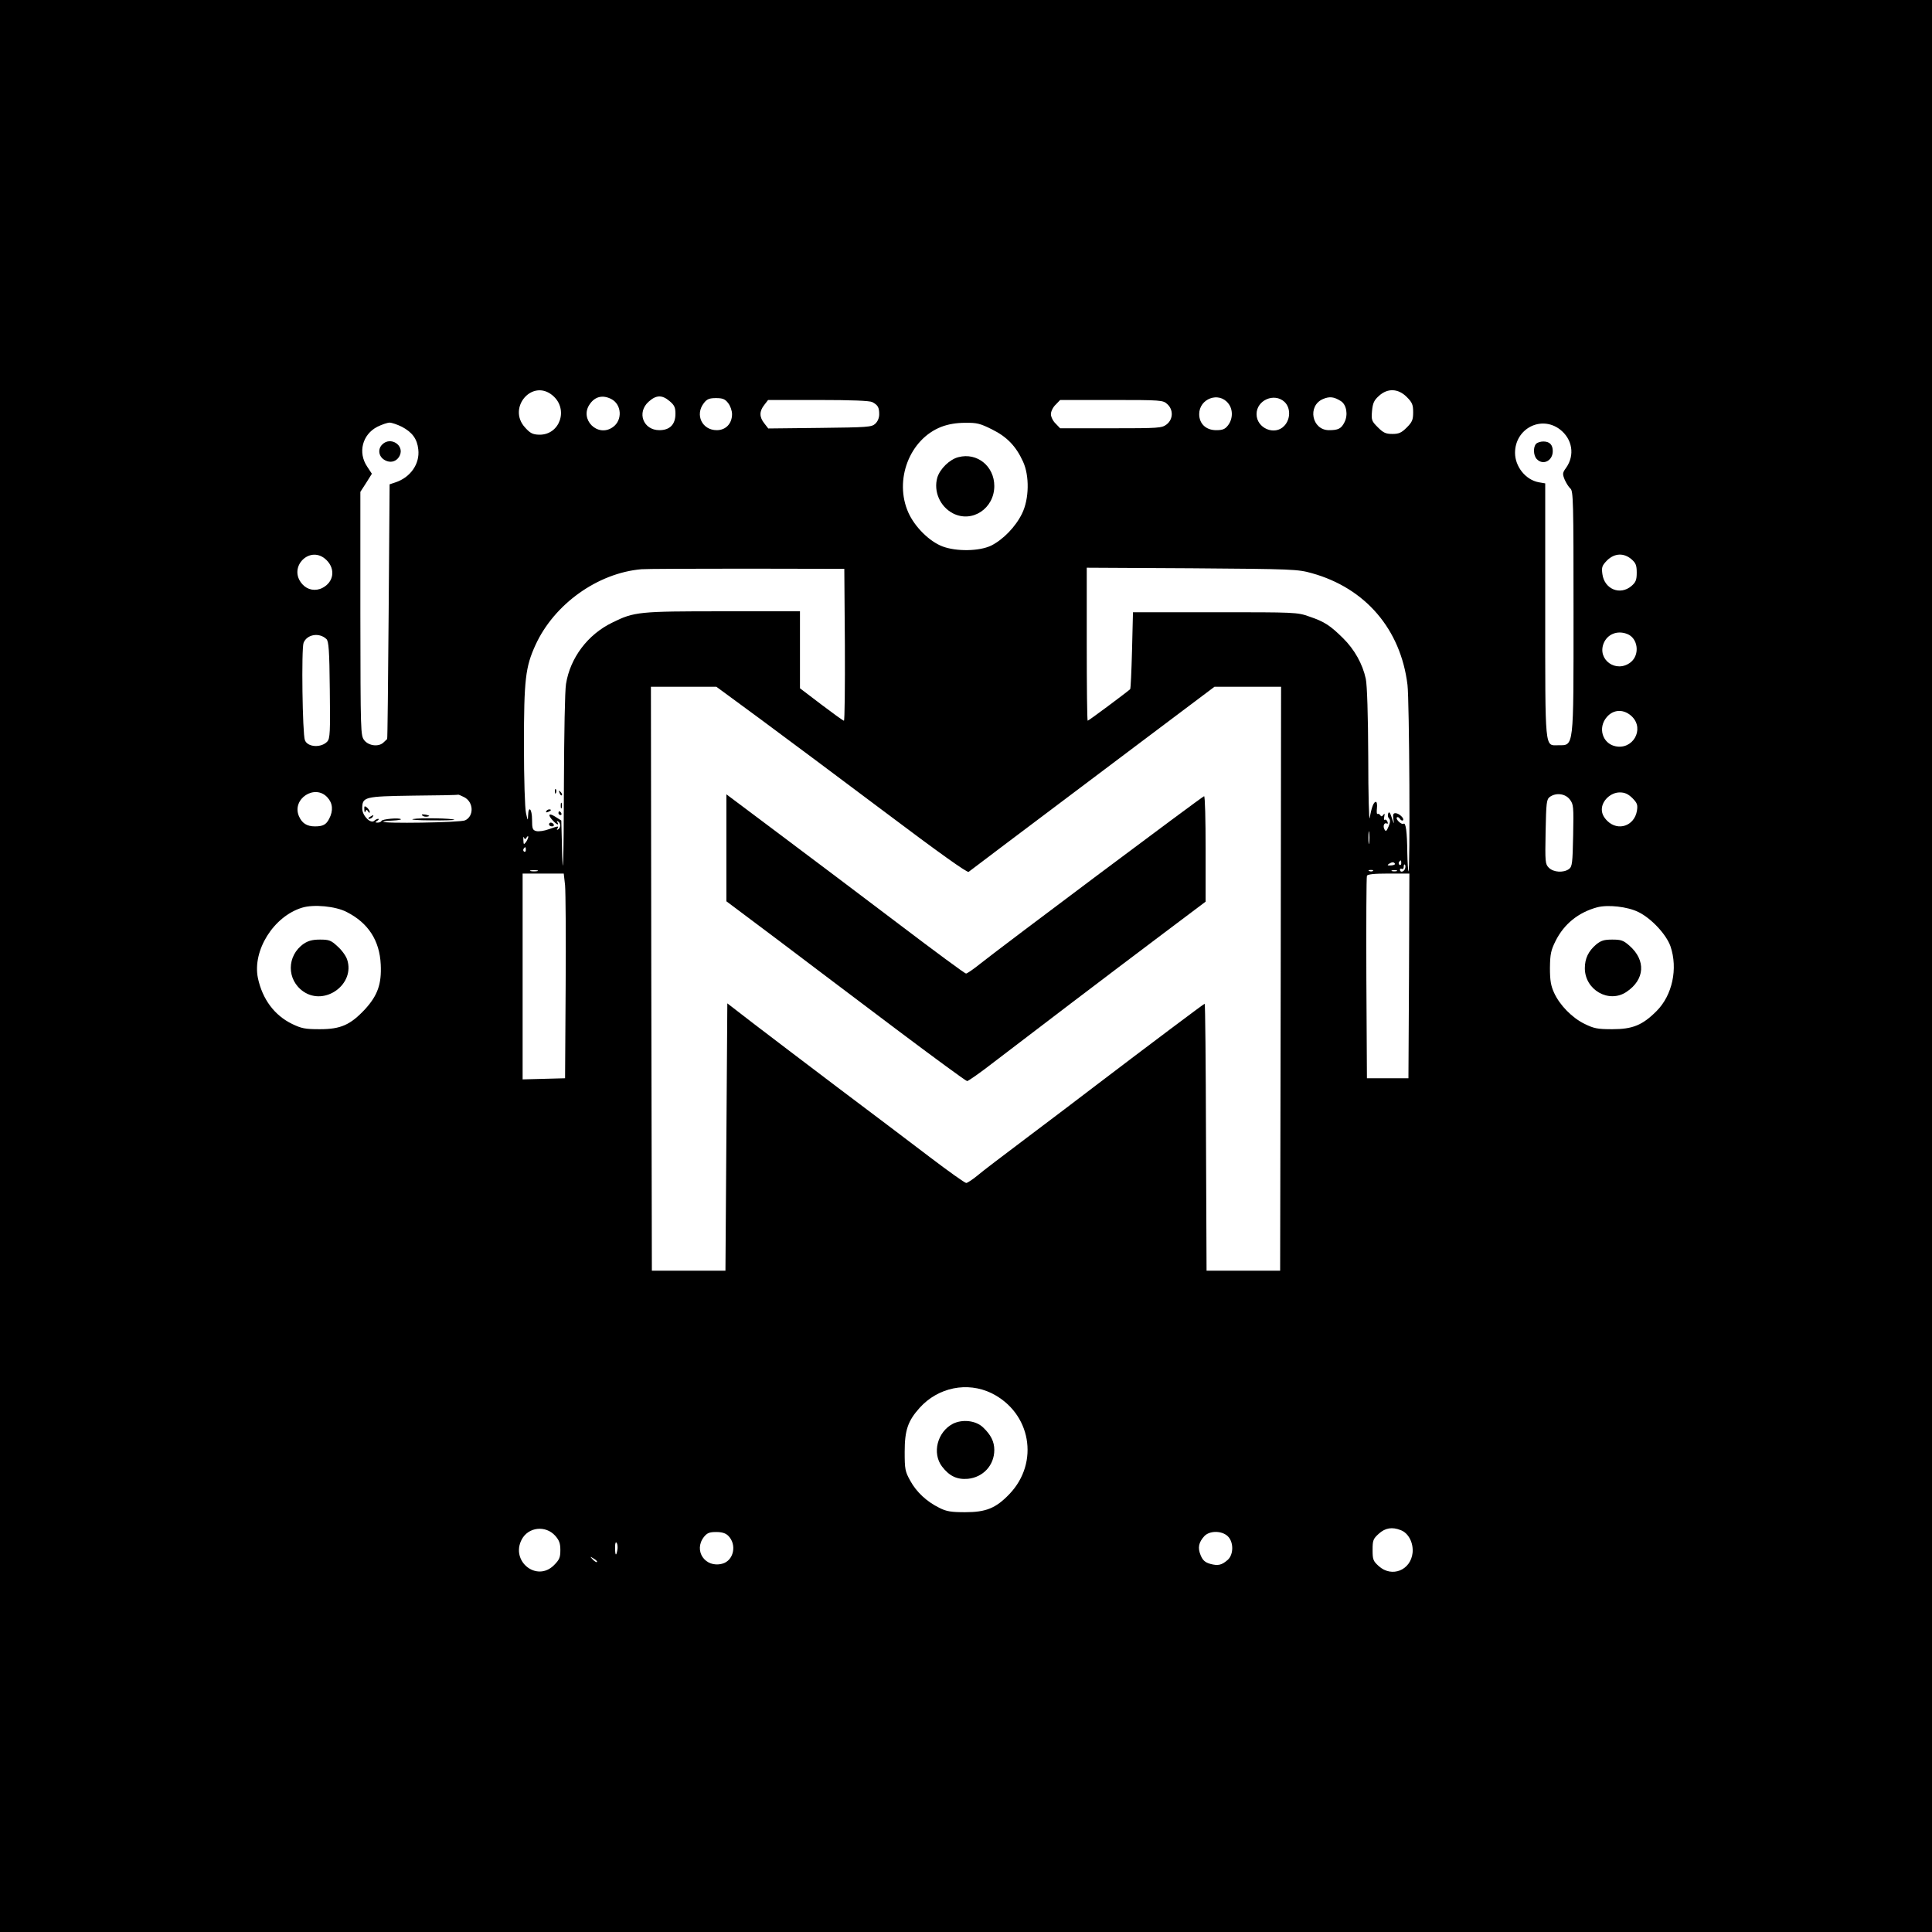
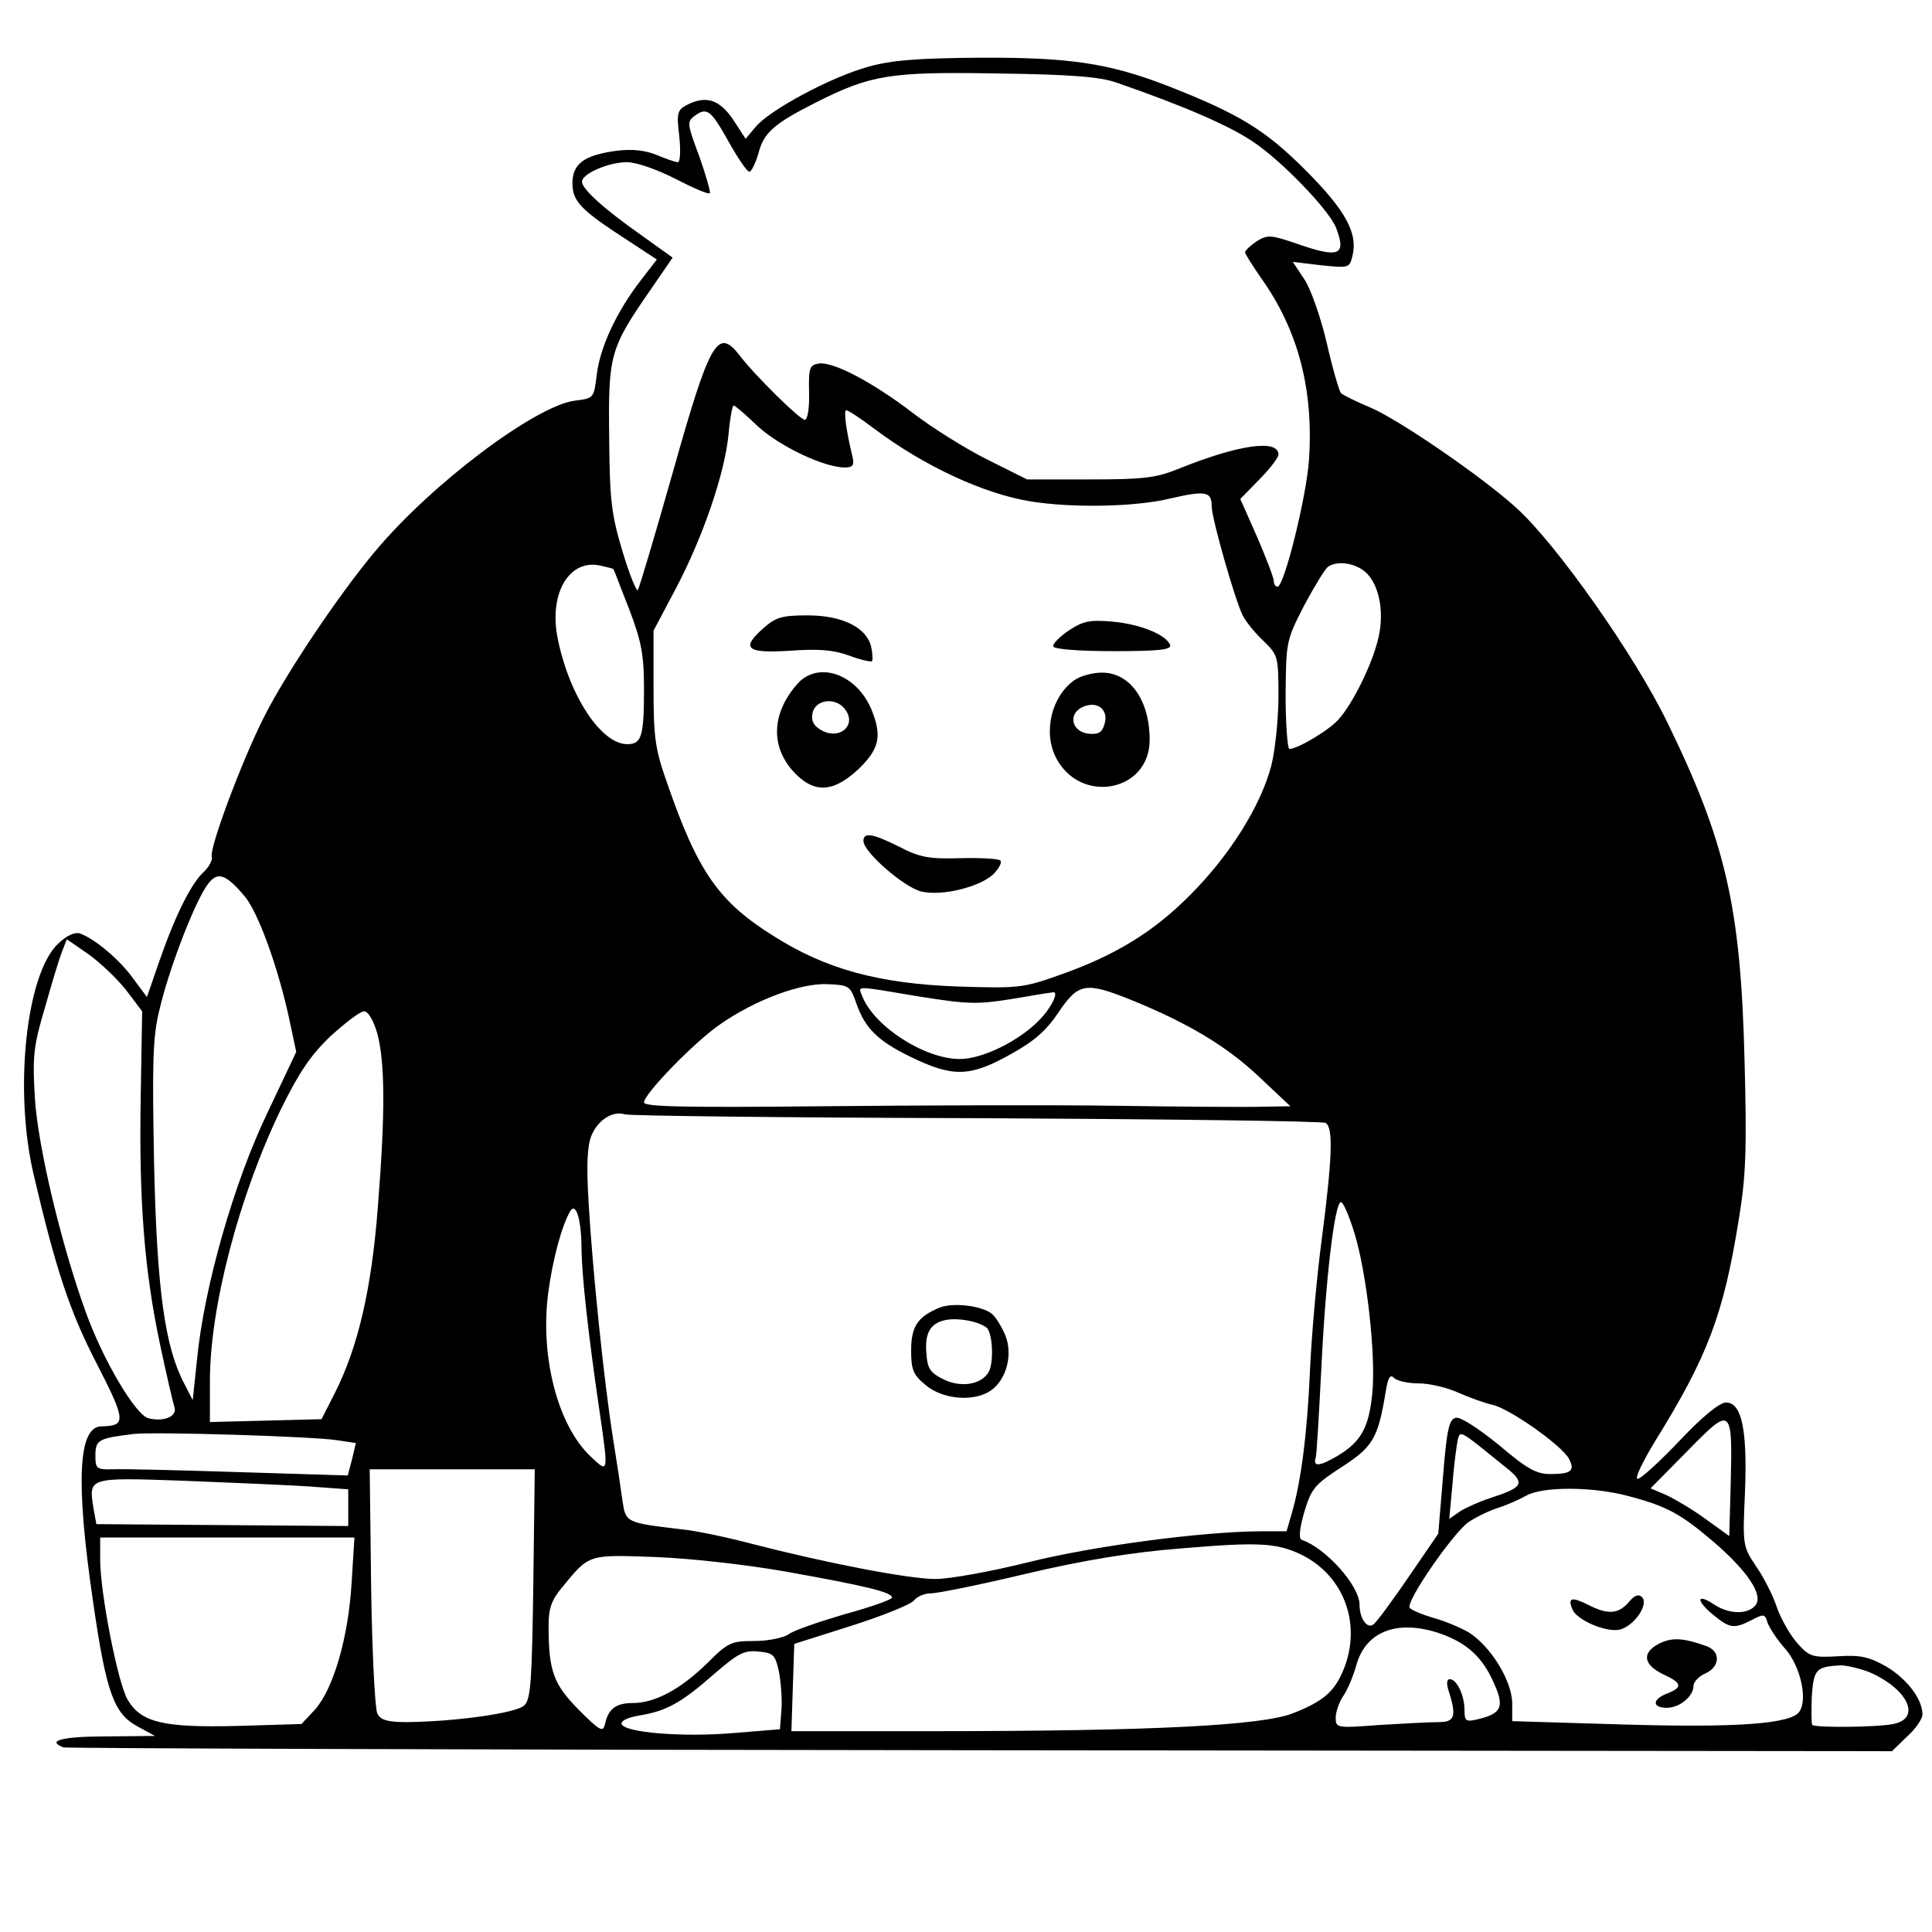
- <svg xmlns="http://www.w3.org/2000/svg" version="1.0" width="1024pt" height="1024pt" viewBox="0 0 1024 1024" preserveAspectRatio="xMidYMid meet">
-   <g transform="translate(0,1024) scale(0.1,-0.1)" fill="#000000" stroke="none">
-     <path d="M0 5120 l0 -5120 5120 0 5120 0 0 5120 0 5120 -5120 0 -5120 0 0 -5120z m2929 3024 c86 -72 39 -210 -71 -208 -35 1 -48 8 -75 38 -96 104 38 261 146 170z m4527 -8 c29 -29 34 -41 34 -81 0 -40 -5 -52 -34 -81 -28 -28 -42 -34 -76 -34 -35 0 -48 6 -77 35 -33 33 -35 38 -31 87 4 42 11 57 37 80 46 42 102 39 147 -6z m-4216 -11 c56 -29 60 -113 8 -149 -80 -57 -179 42 -122 122 28 41 69 50 114 27z m309 -11 c25 -21 31 -33 31 -67 0 -57 -30 -87 -85 -87 -86 0 -121 94 -57 151 40 36 71 37 111 3z m2961 -12 c26 -32 25 -82 -1 -116 -16 -21 -29 -26 -63 -26 -54 0 -90 34 -90 85 0 82 104 121 154 57z m597 12 c30 -19 39 -73 19 -112 -17 -34 -33 -42 -82 -42 -91 0 -116 129 -32 165 35 15 59 12 95 -11z m-3248 -10 c12 -15 21 -41 21 -59 0 -50 -33 -85 -81 -85 -78 0 -117 82 -68 144 16 21 29 26 64 26 35 0 48 -5 64 -26z m2949 6 c33 -31 33 -91 -1 -127 -50 -54 -147 -13 -147 62 0 74 94 115 148 65z m-2185 -1 c30 -16 37 -28 37 -65 0 -19 -8 -38 -21 -50 -19 -18 -42 -19 -294 -22 l-273 -3 -21 27 c-27 34 -27 64 0 98 l20 26 265 0 c181 0 272 -4 287 -11z m1564 -11 c33 -30 31 -80 -3 -107 -26 -20 -39 -21 -296 -21 l-269 0 -24 25 c-14 13 -25 36 -25 50 0 14 11 37 25 50 l24 25 272 0 c266 0 273 -1 296 -22z m-4057 -120 c55 -29 81 -64 87 -120 9 -77 -42 -149 -122 -175 l-30 -10 -5 -674 c-3 -371 -6 -675 -8 -676 -1 -1 -9 -9 -18 -17 -25 -26 -79 -20 -103 10 -20 26 -20 37 -21 671 l0 646 31 48 30 48 -25 38 c-50 74 -26 170 54 211 24 12 54 22 65 22 11 0 41 -10 65 -22z m3128 -14 c79 -39 127 -89 164 -170 35 -75 33 -199 -5 -276 -34 -70 -100 -138 -164 -170 -63 -30 -184 -32 -258 -4 -70 27 -146 103 -180 178 -78 173 6 391 175 456 37 14 79 21 126 21 62 1 80 -4 142 -35z m3010 0 c66 -51 80 -136 33 -203 -20 -27 -20 -33 -8 -63 8 -18 21 -39 30 -47 16 -12 17 -70 17 -658 0 -732 3 -702 -82 -703 -71 0 -68 -36 -68 716 l0 672 -35 6 c-69 13 -125 83 -125 156 0 128 138 200 238 124z m-6537 -693 c48 -48 38 -116 -22 -147 -37 -19 -79 -11 -106 19 -82 90 42 214 128 128z m6916 5 c23 -20 28 -32 28 -71 0 -39 -5 -51 -28 -71 -60 -51 -143 -17 -154 63 -5 37 -2 45 25 73 39 38 88 41 129 6z m-4169 -453 c1 -222 -1 -403 -5 -403 -4 0 -58 39 -120 86 l-113 86 0 204 0 204 -408 0 c-446 0 -470 -2 -587 -60 -130 -63 -223 -187 -245 -325 -6 -33 -10 -267 -11 -520 -1 -436 -6 -566 -11 -317 l-3 113 -33 21 c-35 22 -41 9 -9 -24 19 -20 32 -24 21 -6 -4 7 -3 8 4 4 15 -9 15 -33 0 -42 -7 -4 -8 -3 -4 4 9 15 7 15 -45 -3 -24 -9 -54 -13 -66 -10 -20 5 -23 12 -23 60 0 58 -19 78 -21 23 -1 -30 -2 -29 -11 12 -6 25 -11 182 -11 360 0 349 8 415 61 531 99 217 330 382 562 402 19 2 269 3 555 3 l520 -1 3 -402z m2475 379 c284 -79 471 -297 507 -592 10 -82 15 -998 5 -989 -2 3 -5 48 -6 100 -1 110 -8 161 -20 153 -11 -7 -44 25 -35 34 4 3 11 0 16 -8 5 -8 12 -11 16 -8 9 10 -21 38 -40 38 -12 0 -14 -8 -11 -32 5 -29 4 -28 -8 7 -9 29 -15 35 -19 24 -4 -9 -2 -21 4 -27 8 -8 7 -20 -2 -42 -11 -26 -15 -29 -22 -16 -10 18 -1 39 13 31 5 -3 6 1 3 9 -3 9 -10 14 -14 11 -5 -3 -6 5 -3 17 3 17 2 19 -5 9 -7 -9 -12 -10 -16 -2 -4 6 -11 9 -15 7 -4 -3 -5 11 -3 30 2 19 0 34 -6 34 -11 0 -23 -29 -32 -85 -4 -22 -8 123 -8 322 -1 224 -6 382 -13 415 -17 79 -60 156 -121 216 -68 67 -98 87 -178 114 -64 23 -74 23 -500 23 l-435 0 -5 -202 c-3 -111 -7 -203 -10 -206 -20 -18 -220 -167 -225 -167 -3 0 -5 183 -5 406 l0 405 558 -3 c535 -4 560 -5 635 -26z m1671 -322 c58 -22 69 -110 19 -150 -76 -60 -179 13 -143 101 20 48 72 69 124 49z m-6894 -27 c12 -11 16 -58 18 -269 3 -225 1 -258 -13 -274 -32 -35 -105 -31 -119 7 -13 32 -19 485 -7 516 18 45 83 56 121 20z m2301 -425 c129 -95 427 -318 663 -495 283 -213 433 -320 440 -314 11 9 189 143 892 672 l411 309 176 0 177 0 -2 -1547 -3 -1548 -195 0 -195 0 -3 708 c-1 389 -4 707 -7 707 -4 0 -310 -230 -565 -424 -91 -70 -262 -199 -380 -288 -118 -89 -236 -178 -261 -200 -26 -21 -52 -38 -58 -38 -7 0 -94 62 -194 138 -100 76 -319 242 -487 368 -168 127 -368 279 -445 338 l-140 108 -5 -709 -5 -708 -195 0 -195 0 -3 1548 -2 1547 174 0 173 0 234 -172z m4620 13 c66 -67 3 -177 -90 -156 -68 15 -93 98 -45 154 36 43 93 44 135 2z m-6916 -427 c29 -31 32 -71 10 -113 -16 -32 -33 -41 -76 -41 -43 0 -69 17 -85 55 -38 91 85 171 151 99z m6917 -4 c26 -27 29 -35 24 -68 -14 -80 -100 -109 -157 -53 -20 20 -29 39 -29 61 0 46 47 90 95 90 27 0 44 -8 67 -30z m-6192 5 c51 -26 53 -101 5 -123 -25 -12 -445 -18 -433 -7 2 3 25 5 51 6 26 1 45 5 42 7 -9 9 -100 1 -103 -9 -2 -5 -11 -9 -20 -9 -15 0 -15 2 -2 10 8 5 10 10 4 10 -5 0 -15 -5 -20 -10 -19 -19 -64 27 -64 64 0 63 10 65 271 69 129 1 235 3 237 5 2 1 16 -5 32 -13z m5860 -12 c20 -26 21 -36 18 -191 -3 -148 -5 -165 -22 -178 -29 -21 -82 -18 -107 7 -19 19 -20 30 -17 190 3 155 5 172 22 185 33 24 82 18 106 -13z m-1063 -230 c-2 -16 -4 -3 -4 27 0 30 2 43 4 28 2 -16 2 -40 0 -55z m-4466 28 c5 8 9 9 9 3 0 -5 -6 -18 -12 -27 -12 -15 -13 -14 -14 10 -1 16 1 22 3 14 5 -11 7 -11 14 0z m-4 -66 c0 -8 -4 -12 -9 -9 -5 3 -6 10 -3 15 9 13 12 11 12 -6z m4640 -70 c0 -8 -4 -12 -9 -9 -5 3 -6 10 -3 15 9 13 12 11 12 -6z m-34 -2 c3 -5 -6 -9 -20 -10 -19 -1 -22 1 -12 8 17 11 26 11 32 2z m54 -28 c-7 -17 -27 -21 -27 -4 0 5 5 7 10 4 6 -3 10 2 10 11 0 10 3 15 6 11 4 -3 4 -13 1 -22z m-4599 -12 c-10 -2 -26 -2 -35 0 -10 3 -2 5 17 5 19 0 27 -2 18 -5z m4429 1 c-3 -3 -12 -4 -19 -1 -8 3 -5 6 6 6 11 1 17 -2 13 -5z m126 -1 c-7 -2 -19 -2 -25 0 -7 3 -2 5 12 5 14 0 19 -2 13 -5z m-4408 -75 c3 -35 5 -279 3 -543 l-3 -480 -112 -3 -113 -3 0 546 0 545 109 0 109 0 7 -62z m4473 -480 l-3 -543 -110 0 -110 0 -3 530 c-1 292 0 536 3 543 3 8 36 12 115 12 l110 0 -2 -542z m-5630 338 c114 -58 174 -151 180 -278 5 -103 -16 -164 -84 -238 -77 -82 -128 -105 -239 -105 -78 0 -97 4 -147 28 -94 46 -157 131 -181 243 -30 146 83 327 234 373 61 19 178 8 237 -23z m6846 0 c69 -34 148 -119 170 -182 40 -118 10 -259 -74 -343 -75 -75 -127 -96 -235 -96 -78 0 -97 4 -146 28 -66 32 -132 99 -162 165 -17 37 -22 65 -22 132 1 73 5 93 30 143 45 90 121 151 220 178 57 15 160 4 219 -25z m-3429 -2550 c209 -103 256 -367 95 -535 -72 -75 -124 -96 -235 -96 -73 0 -99 4 -136 23 -67 33 -121 83 -154 143 -28 50 -30 62 -30 154 0 115 17 164 80 234 98 108 252 139 380 77z m-2312 -756 c21 -24 27 -40 27 -76 0 -39 -5 -51 -34 -80 -91 -91 -231 21 -171 136 35 67 127 77 178 20z m4481 30 c41 -15 68 -67 63 -120 -10 -93 -110 -133 -179 -71 -30 27 -33 35 -33 86 0 51 3 59 33 86 34 31 71 37 116 19z m-3564 -30 c47 -47 29 -132 -32 -148 -90 -24 -154 69 -97 142 17 21 29 26 65 26 30 0 50 -6 64 -20z m2647 -2 c32 -30 32 -96 1 -125 -33 -29 -52 -33 -93 -22 -28 8 -40 19 -51 45 -17 40 -11 69 19 102 28 30 92 30 124 0z m-3235 -74 c-6 -35 -12 -29 -12 14 0 23 3 32 9 24 4 -7 6 -24 3 -38z m-108 -63 c-2 -3 -12 3 -22 13 -16 17 -16 18 5 5 12 -7 20 -15 17 -18z" />
-     <path d="M2026 7884 c-24 -23 -20 -61 9 -80 32 -21 68 -12 84 22 25 55 -50 102 -93 58z" />
-     <path d="M5080 7817 c-46 -11 -98 -62 -112 -108 -21 -73 14 -154 83 -190 102 -52 219 26 219 145 0 105 -91 179 -190 153z" />
-     <path d="M8142 7888 c-17 -17 -15 -64 4 -82 33 -34 84 -8 84 43 0 34 -17 51 -50 51 -14 0 -31 -5 -38 -12z" />
-     <path d="M2941 6044 c0 -11 3 -14 6 -6 3 7 2 16 -1 19 -3 4 -6 -2 -5 -13z" />
-     <path d="M2966 6037 c3 -10 9 -15 12 -12 3 3 0 11 -7 18 -10 9 -11 8 -5 -6z" />
-     <path d="M2972 5970 c0 -14 2 -19 5 -12 2 6 2 18 0 25 -3 6 -5 1 -5 -13z" />
-     <path d="M2895 5940 c-3 -6 1 -7 9 -4 18 7 21 14 7 14 -6 0 -13 -4 -16 -10z" />
-     <path d="M2960 5930 c0 -5 5 -10 11 -10 5 0 7 5 4 10 -3 6 -8 10 -11 10 -2 0 -4 -4 -4 -10z" />
-     <path d="M2910 5870 c0 -5 7 -10 16 -10 8 0 12 5 9 10 -3 6 -10 10 -16 10 -5 0 -9 -4 -9 -10z" />
-     <path d="M3850 5747 l0 -284 268 -201 c147 -111 431 -326 632 -477 201 -151 370 -275 376 -275 6 0 72 46 145 103 172 132 611 466 897 681 l222 167 0 280 c0 153 -3 279 -8 279 -8 0 -1071 -796 -1184 -886 -37 -30 -72 -54 -78 -54 -6 0 -166 118 -357 263 -190 144 -474 358 -629 474 l-284 213 0 -283z" />
-     <path d="M1931 5949 c0 -13 3 -18 6 -10 5 11 7 11 14 0 5 -8 9 -9 9 -3 0 6 -7 17 -15 24 -13 10 -15 9 -14 -11z" />
-     <path d="M2238 5918 c6 -6 18 -8 28 -6 14 3 12 5 -9 10 -19 3 -25 2 -19 -4z" />
-     <path d="M1960 5910 c-9 -6 -10 -10 -3 -10 6 0 15 5 18 10 8 12 4 12 -15 0z" />
-     <path d="M2190 5899 c-19 -3 23 -7 94 -7 71 -1 126 1 124 3 -7 8 -180 11 -218 4z" />
-     <path d="M1610 5238 c-91 -63 -92 -192 -1 -254 114 -77 274 40 231 170 -6 19 -29 51 -51 70 -34 32 -45 36 -93 36 -39 0 -62 -6 -86 -22z" />
-     <path d="M8460 5234 c-41 -35 -60 -74 -60 -126 0 -115 128 -188 221 -125 97 65 104 167 15 245 -32 28 -44 32 -91 32 -43 0 -59 -5 -85 -26z" />
-     <path d="M5051 2694 c-83 -43 -112 -156 -58 -227 39 -51 80 -70 137 -65 81 8 140 72 140 153 0 44 -18 80 -59 119 -38 37 -109 45 -160 20z" />
+ <svg xmlns="http://www.w3.org/2000/svg" version="1.0" width="405pt" height="405pt" viewBox="0 0 405 405" preserveAspectRatio="xMidYMid meet">
+   <g transform="translate(0,405) scale(0.1,-0.1)" fill="#000000" stroke="none">
+     <path d="M1820 3910 c-77 -21 -206 -90 -236 -126 l-21 -25 -26 40 c-29 43 -58 52 -99 30 -18 -10 -20 -17 -14 -65 3 -30 2 -54 -3 -54 -5 0 -25 7 -44 15 -24 10 -52 13 -84 9 -68 -9 -93 -27 -93 -68 0 -38 17 -56 116 -120 l61 -40 -34 -44 c-51 -66 -85 -140 -92 -197 -6 -50 -6 -50 -47 -55 -83 -12 -298 -173 -417 -315 -75 -89 -188 -257 -234 -349 -47 -93 -115 -276 -109 -292 2 -6 -5 -20 -16 -31 -26 -23 -59 -88 -93 -185 l-27 -78 -29 39 c-28 39 -80 83 -111 94 -11 4 -28 -4 -46 -21 -67 -63 -93 -305 -52 -482 47 -201 76 -289 133 -399 61 -119 62 -130 10 -131 -49 0 -55 -114 -18 -367 28 -194 44 -236 95 -263 l35 -19 -102 -1 c-92 0 -127 -9 -90 -23 7 -2 872 -5 1923 -6 l1910 -2 32 31 c18 16 32 37 32 46 0 32 -32 74 -75 100 -37 21 -55 25 -102 22 -53 -3 -60 -1 -85 27 -15 17 -34 50 -43 75 -8 25 -28 64 -44 87 -28 42 -28 44 -23 156 5 131 -7 187 -40 187 -13 0 -50 -30 -97 -80 -42 -44 -81 -80 -88 -80 -7 0 10 35 36 78 111 179 144 266 176 466 15 90 17 147 12 335 -8 319 -39 455 -162 707 -68 140 -231 372 -316 449 -71 65 -249 187 -307 211 -29 12 -57 26 -61 30 -4 5 -18 53 -30 106 -13 55 -34 114 -47 133 l-24 36 59 -7 c58 -6 60 -6 66 19 12 48 -14 96 -99 181 -85 85 -140 118 -291 177 -122 47 -205 59 -393 58 -127 -1 -183 -5 -232 -19z m520 -33 c139 -48 236 -90 285 -123 60 -39 162 -145 176 -182 22 -58 6 -64 -85 -32 -53 18 -59 18 -82 4 -13 -9 -24 -19 -24 -23 0 -3 15 -27 33 -53 78 -109 111 -234 101 -382 -5 -76 -52 -266 -66 -266 -4 0 -8 6 -8 13 0 6 -16 48 -35 92 l-35 79 40 41 c22 22 40 46 40 52 0 33 -84 21 -210 -30 -47 -19 -74 -22 -186 -22 l-131 0 -84 42 c-46 23 -116 67 -155 97 -85 65 -167 108 -197 104 -20 -3 -22 -9 -21 -60 1 -34 -3 -58 -9 -58 -10 0 -106 94 -139 138 -44 55 -61 24 -137 -246 -38 -134 -71 -245 -74 -249 -3 -3 -18 34 -32 81 -23 76 -27 106 -28 239 -2 173 1 186 87 310 l46 67 -67 48 c-77 54 -123 96 -123 111 0 17 56 41 94 41 20 0 63 -15 102 -35 37 -19 69 -33 72 -30 2 2 -8 37 -22 77 -26 69 -26 73 -10 85 26 19 34 13 72 -55 19 -34 38 -62 43 -62 4 0 13 18 19 39 11 43 33 62 120 106 115 58 155 65 380 61 154 -2 216 -7 250 -19z m-751 -721 c46 -42 139 -86 182 -86 17 0 20 5 16 23 -13 53 -19 97 -13 97 4 0 30 -17 59 -39 104 -78 229 -136 327 -152 87 -14 219 -12 293 6 74 17 87 15 87 -16 0 -26 49 -197 65 -229 7 -14 27 -38 44 -54 30 -29 31 -33 31 -116 0 -47 -7 -113 -15 -145 -22 -84 -87 -188 -170 -271 -77 -78 -159 -128 -277 -169 -73 -26 -85 -27 -210 -23 -165 6 -276 36 -385 105 -116 72 -160 135 -224 320 -26 73 -29 97 -29 202 l0 119 45 85 c57 107 104 243 112 325 3 34 8 62 11 62 3 0 26 -20 51 -44z m-303 -299 c1 -1 15 -39 33 -84 26 -69 31 -96 31 -167 0 -100 -5 -116 -35 -116 -55 0 -122 102 -146 222 -19 95 25 168 91 152 14 -3 25 -6 26 -7z m1571 -2 c32 -22 46 -83 33 -140 -12 -55 -54 -140 -84 -173 -20 -23 -86 -62 -103 -62 -4 0 -8 51 -8 113 1 112 1 114 39 188 22 41 44 77 50 81 18 12 50 9 73 -7z m-2344 -684 c28 -34 68 -143 92 -251 l16 -75 -61 -129 c-69 -144 -132 -362 -147 -516 l-9 -85 -17 33 c-41 77 -58 195 -64 462 -4 213 -3 266 11 322 18 79 67 209 96 256 23 37 40 34 83 -17z m-249 -196 l34 -45 -3 -178 c-4 -221 8 -366 40 -518 14 -66 28 -126 31 -135 5 -19 -24 -30 -55 -22 -27 7 -95 122 -131 222 -51 140 -101 348 -107 451 -5 84 -3 107 21 187 14 50 30 103 36 118 l10 26 45 -31 c24 -17 60 -51 79 -75z m1531 -28 c18 -52 45 -79 113 -112 88 -43 124 -43 207 3 53 29 78 51 104 90 42 62 57 64 152 26 118 -48 199 -96 267 -160 l67 -63 -60 -1 c-33 -1 -170 0 -305 2 -135 2 -413 1 -617 -1 -288 -3 -373 -1 -373 8 0 18 107 128 160 164 73 51 168 86 223 84 47 -2 49 -3 62 -40z m132 14 c101 -16 121 -17 195 -5 46 8 84 14 86 14 12 1 -4 -33 -30 -59 -43 -44 -119 -81 -166 -81 -74 0 -181 69 -205 133 -8 21 -17 21 120 -2z m-1136 -78 c16 -60 17 -165 1 -364 -13 -170 -41 -292 -90 -389 l-28 -55 -117 -3 -117 -3 0 86 c0 155 61 388 149 570 38 77 62 113 104 153 31 28 62 52 70 52 9 0 20 -19 28 -47z m1255 -177 c397 -2 726 -6 733 -10 16 -10 14 -72 -8 -242 -11 -82 -22 -207 -25 -279 -6 -134 -19 -232 -38 -297 l-11 -38 -56 0 c-124 -1 -350 -31 -486 -65 -76 -19 -164 -35 -194 -35 -57 0 -231 34 -386 74 -49 13 -115 27 -145 30 -118 14 -118 14 -125 59 -3 23 -12 83 -20 132 -19 120 -43 354 -51 492 -5 82 -3 121 6 143 14 33 45 52 70 44 8 -3 339 -7 736 -8z m793 -240 c26 -84 45 -254 38 -334 -7 -75 -24 -105 -75 -135 -36 -21 -50 -22 -44 -3 2 5 7 91 12 190 9 187 28 346 41 346 5 0 17 -29 28 -64z m-1620 -35 c1 -58 14 -177 37 -334 20 -137 20 -136 -17 -101 -69 64 -107 208 -90 342 9 70 29 145 47 174 12 18 23 -21 23 -81z m1756 -281 c22 0 59 -9 81 -19 23 -10 55 -22 73 -26 36 -8 145 -85 160 -113 13 -25 5 -32 -39 -32 -30 0 -49 11 -108 61 -42 34 -80 59 -90 57 -14 -3 -19 -22 -27 -123 l-10 -120 -63 -92 c-35 -51 -68 -96 -74 -99 -13 -8 -28 14 -28 42 0 40 -71 119 -121 136 -7 2 -5 23 5 58 15 50 22 58 79 95 65 42 76 60 92 159 5 29 9 36 18 27 6 -6 29 -11 52 -11z m653 -212 l-3 -108 -50 36 c-27 20 -65 42 -82 50 l-33 14 78 79 c92 94 94 93 90 -71z m-2922 93 l40 -6 -8 -34 -9 -34 -227 7 c-125 4 -244 7 -264 6 -36 -1 -38 1 -38 29 0 33 7 36 80 45 45 5 373 -5 426 -13z m2458 -63 c33 -28 26 -37 -39 -58 -22 -7 -51 -20 -64 -28 l-23 -16 7 75 c3 41 9 82 11 92 6 19 3 20 108 -65z m-2046 -238 c-3 -202 -5 -242 -19 -255 -16 -16 -144 -34 -246 -35 -40 0 -55 4 -62 18 -5 10 -11 129 -13 265 l-3 247 173 0 173 0 -3 -240z m-470 204 l82 -6 0 -39 0 -38 -264 2 -264 2 -6 33 c-10 65 -13 65 188 58 100 -4 218 -9 264 -12z m2765 -20 c80 -21 110 -37 179 -96 72 -62 105 -112 88 -133 -16 -20 -55 -19 -86 1 -37 25 -40 10 -4 -20 36 -30 45 -31 82 -12 25 13 28 13 33 -5 4 -11 20 -36 37 -55 32 -36 48 -106 30 -132 -17 -26 -132 -34 -369 -27 l-233 7 0 37 c0 47 -45 120 -91 149 -19 11 -53 25 -76 31 -23 7 -45 16 -48 21 -8 13 90 155 123 179 15 10 43 24 62 30 19 6 46 18 60 26 34 19 138 19 213 -1z m-2676 -183 c-7 -115 -38 -220 -76 -264 l-29 -31 -133 -4 c-157 -4 -204 7 -232 56 -20 35 -57 222 -57 293 l0 46 266 0 267 0 -6 -96z m1993 59 c89 -45 125 -147 86 -241 -19 -46 -43 -66 -107 -91 -66 -25 -292 -37 -752 -37 l-298 0 3 92 3 91 120 38 c66 21 125 45 131 53 6 8 22 15 36 15 14 0 103 18 199 41 119 28 221 45 324 53 164 14 202 12 255 -14z m-1080 -35 c168 -30 220 -43 220 -54 0 -4 -45 -20 -100 -35 -54 -16 -107 -34 -117 -42 -10 -7 -42 -14 -71 -14 -49 0 -56 -3 -99 -46 -56 -55 -110 -84 -156 -84 -36 0 -52 -12 -59 -45 -4 -17 -11 -13 -55 31 -53 54 -63 81 -63 176 0 36 6 54 28 80 58 71 54 69 197 64 75 -3 191 -16 275 -31z m1371 -130 c55 -20 87 -49 111 -104 22 -49 16 -63 -34 -75 -25 -6 -28 -4 -28 19 0 31 -16 65 -31 65 -6 0 -7 -9 -3 -22 18 -56 14 -68 -20 -68 -18 0 -74 -3 -124 -6 -90 -7 -92 -6 -92 15 0 12 7 33 16 46 9 13 22 44 28 67 21 70 88 94 177 63z m-1388 -80 c4 -22 7 -58 5 -80 l-3 -40 -98 -8 c-107 -9 -228 1 -234 19 -2 7 14 14 38 18 55 9 87 26 155 86 50 43 63 51 93 48 32 -3 36 -6 44 -43z m2285 0 c81 -35 111 -97 51 -109 -35 -7 -163 -8 -170 -2 -2 2 -2 29 -1 60 4 57 9 62 60 65 12 0 39 -6 60 -14z" />
+     <path d="M1599 2732 c-47 -42 -33 -52 59 -46 57 4 88 2 121 -10 24 -9 46 -14 49 -12 2 3 1 17 -2 31 -10 40 -61 65 -133 65 -55 0 -67 -4 -94 -28z" />
+     <path d="M2240 2728 c-19 -13 -34 -28 -32 -33 1 -6 55 -10 126 -10 96 0 122 3 119 13 -9 22 -64 44 -122 49 -47 4 -61 1 -91 -19z" />
+     <path d="M1673 2618 c-54 -60 -59 -129 -12 -183 44 -49 84 -48 139 3 42 41 49 67 29 119 -29 78 -111 109 -156 61z m97 -53 c30 -36 -14 -71 -54 -42 -13 9 -16 20 -12 35 8 26 47 30 66 7z" />
+     <path d="M2252 2624 c-48 -34 -66 -109 -38 -163 51 -98 196 -71 196 38 0 83 -41 141 -100 141 -19 0 -46 -7 -58 -16z m63 -93 c-5 -17 -13 -21 -33 -19 -37 4 -44 44 -10 57 30 12 53 -8 43 -38z" />
+     <path d="M1810 2287 c0 -23 86 -98 122 -106 44 -10 123 10 151 37 11 12 18 24 14 28 -3 4 -41 6 -84 5 -66 -2 -86 2 -128 24 -56 28 -75 31 -75 12z" />
+     <path d="M1970 1309 c-46 -19 -60 -39 -60 -90 0 -40 4 -51 31 -73 36 -30 101 -35 136 -11 33 23 47 76 30 117 -8 18 -20 38 -28 44 -21 17 -81 24 -109 13z m98 -42 c13 -10 16 -75 4 -94 -16 -26 -58 -32 -93 -15 -29 14 -35 23 -37 55 -4 43 9 64 41 70 27 5 68 -3 85 -16z" />
+     <path d="M3414 691 c-22 -25 -44 -26 -85 -5 -34 17 -43 15 -33 -9 8 -23 72 -50 100 -43 30 8 61 53 46 68 -7 7 -16 4 -28 -11z" />
+     <path d="M3477 604 c-36 -19 -32 -44 10 -64 39 -18 41 -27 8 -40 -32 -12 -32 -30 -1 -30 27 0 56 24 56 46 0 8 11 20 25 26 31 14 32 46 3 57 -50 18 -74 19 -101 5z" />
  </g>
</svg>
